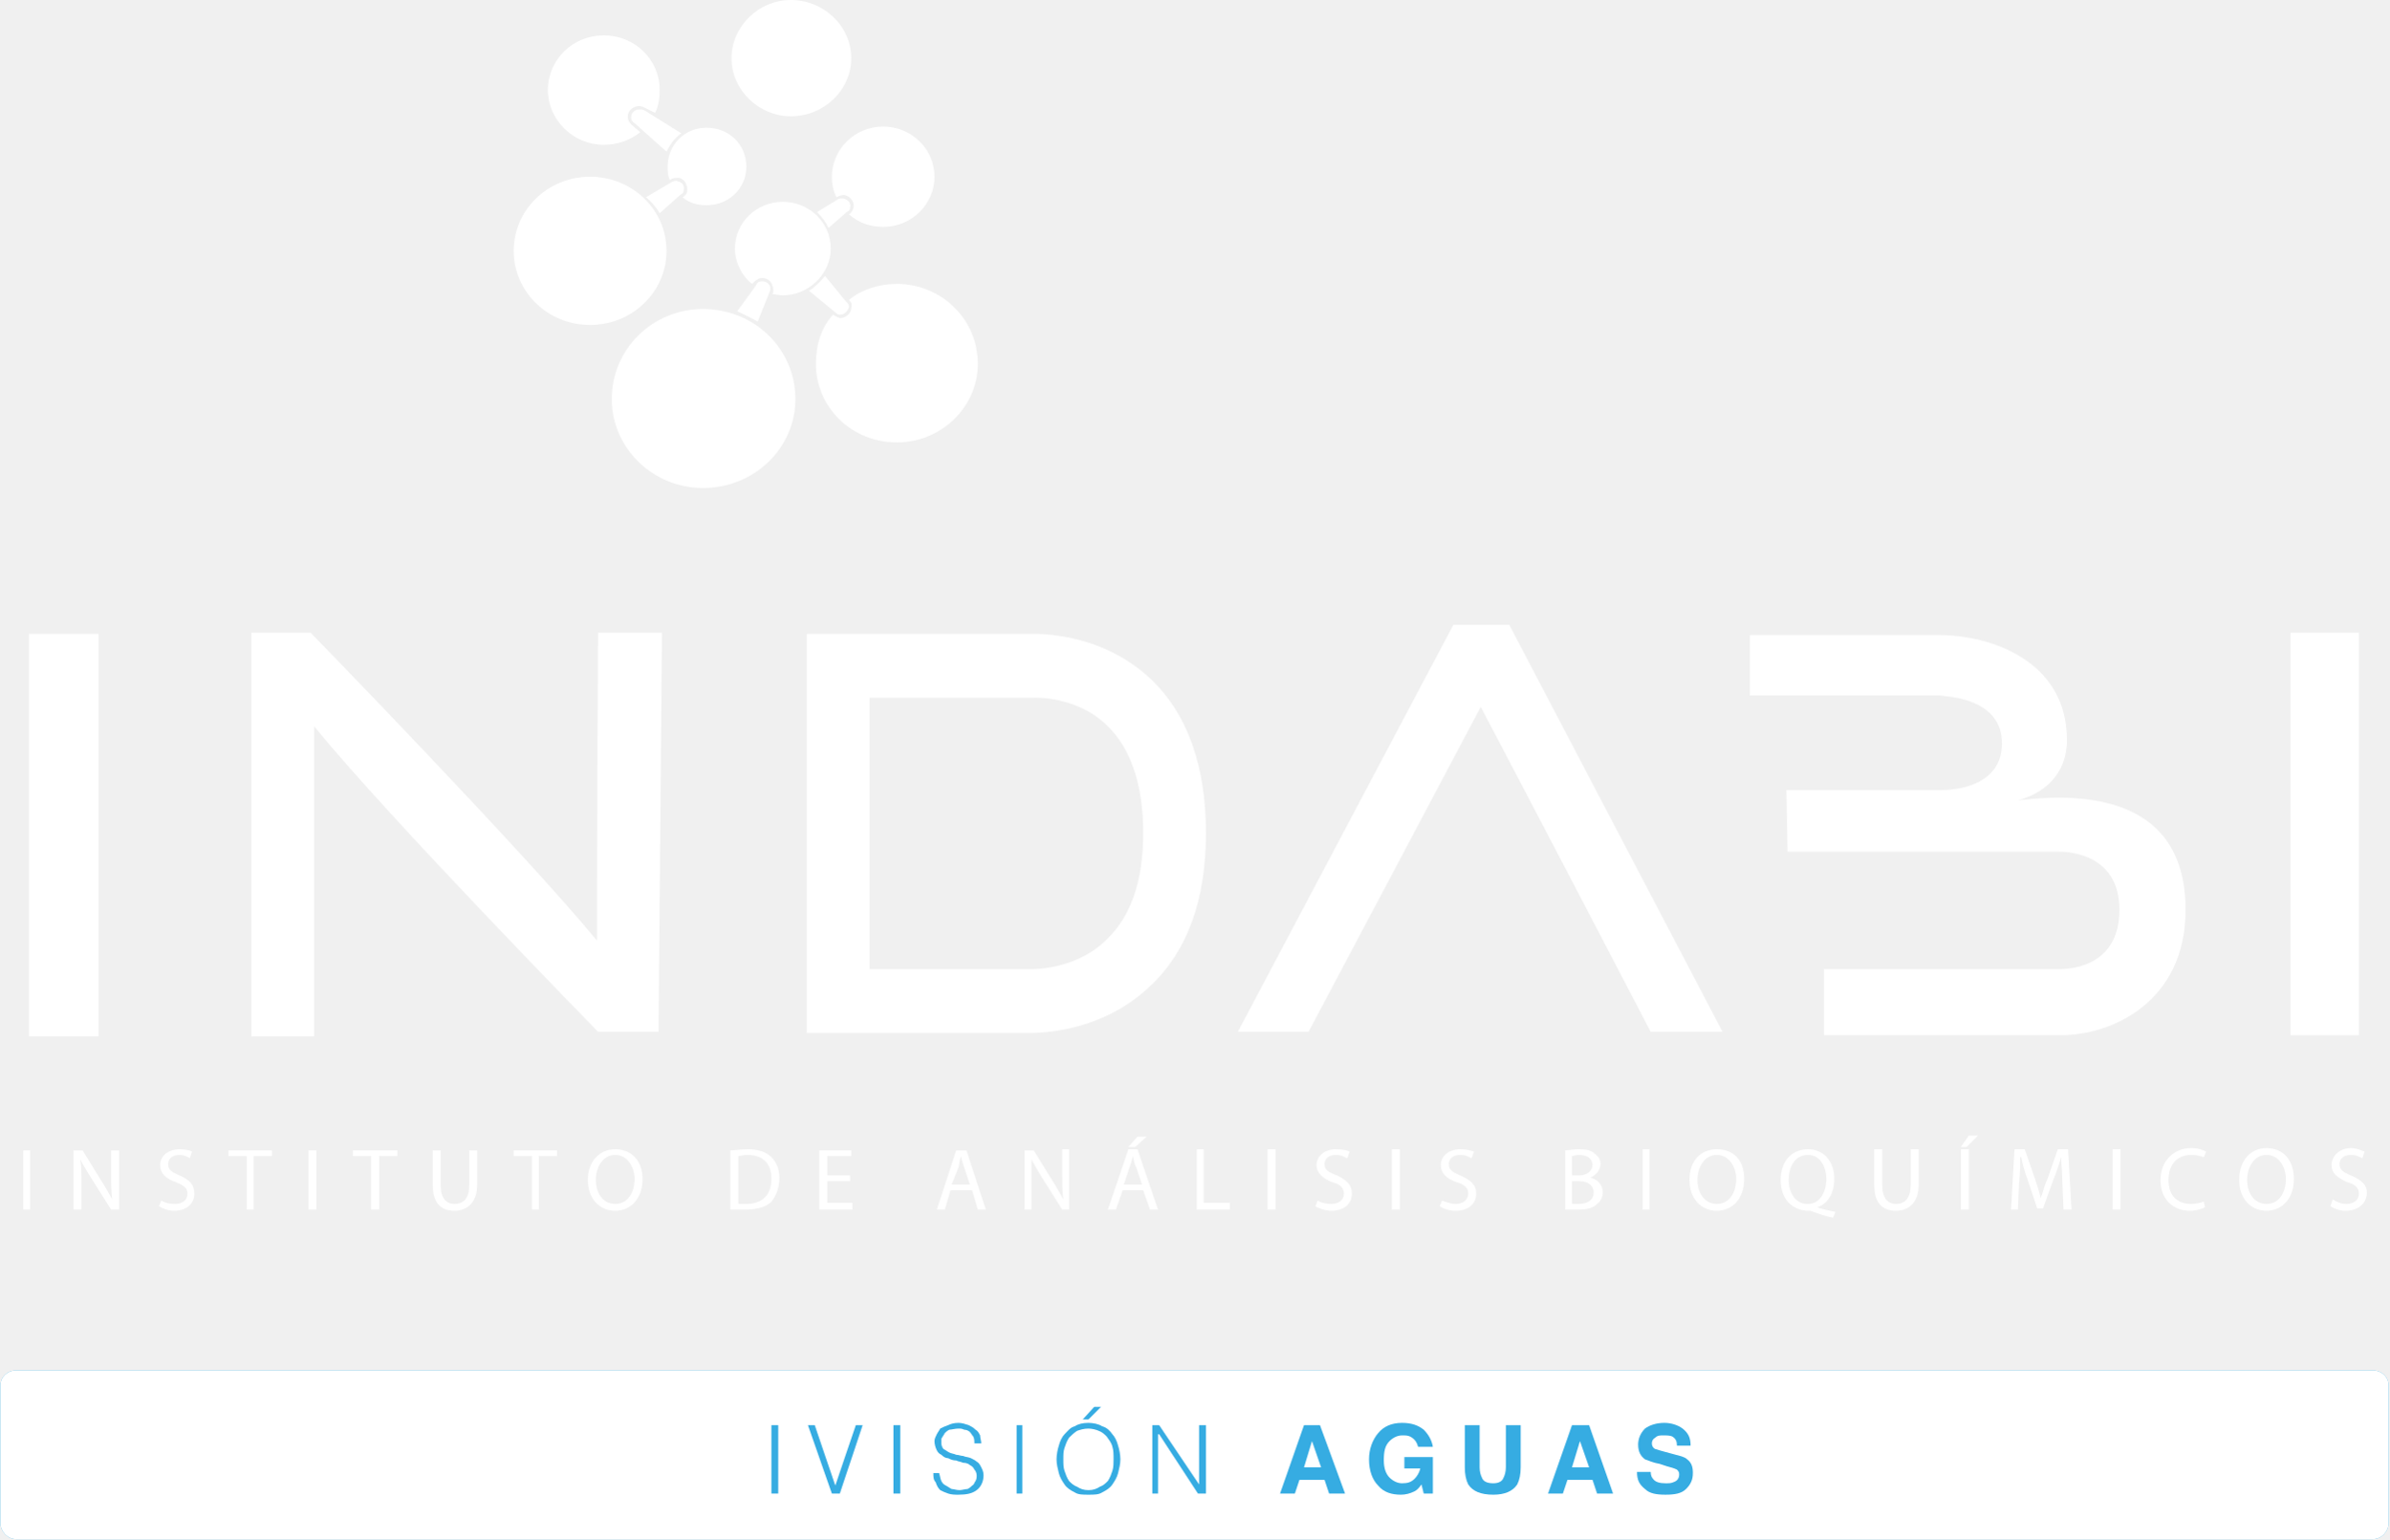
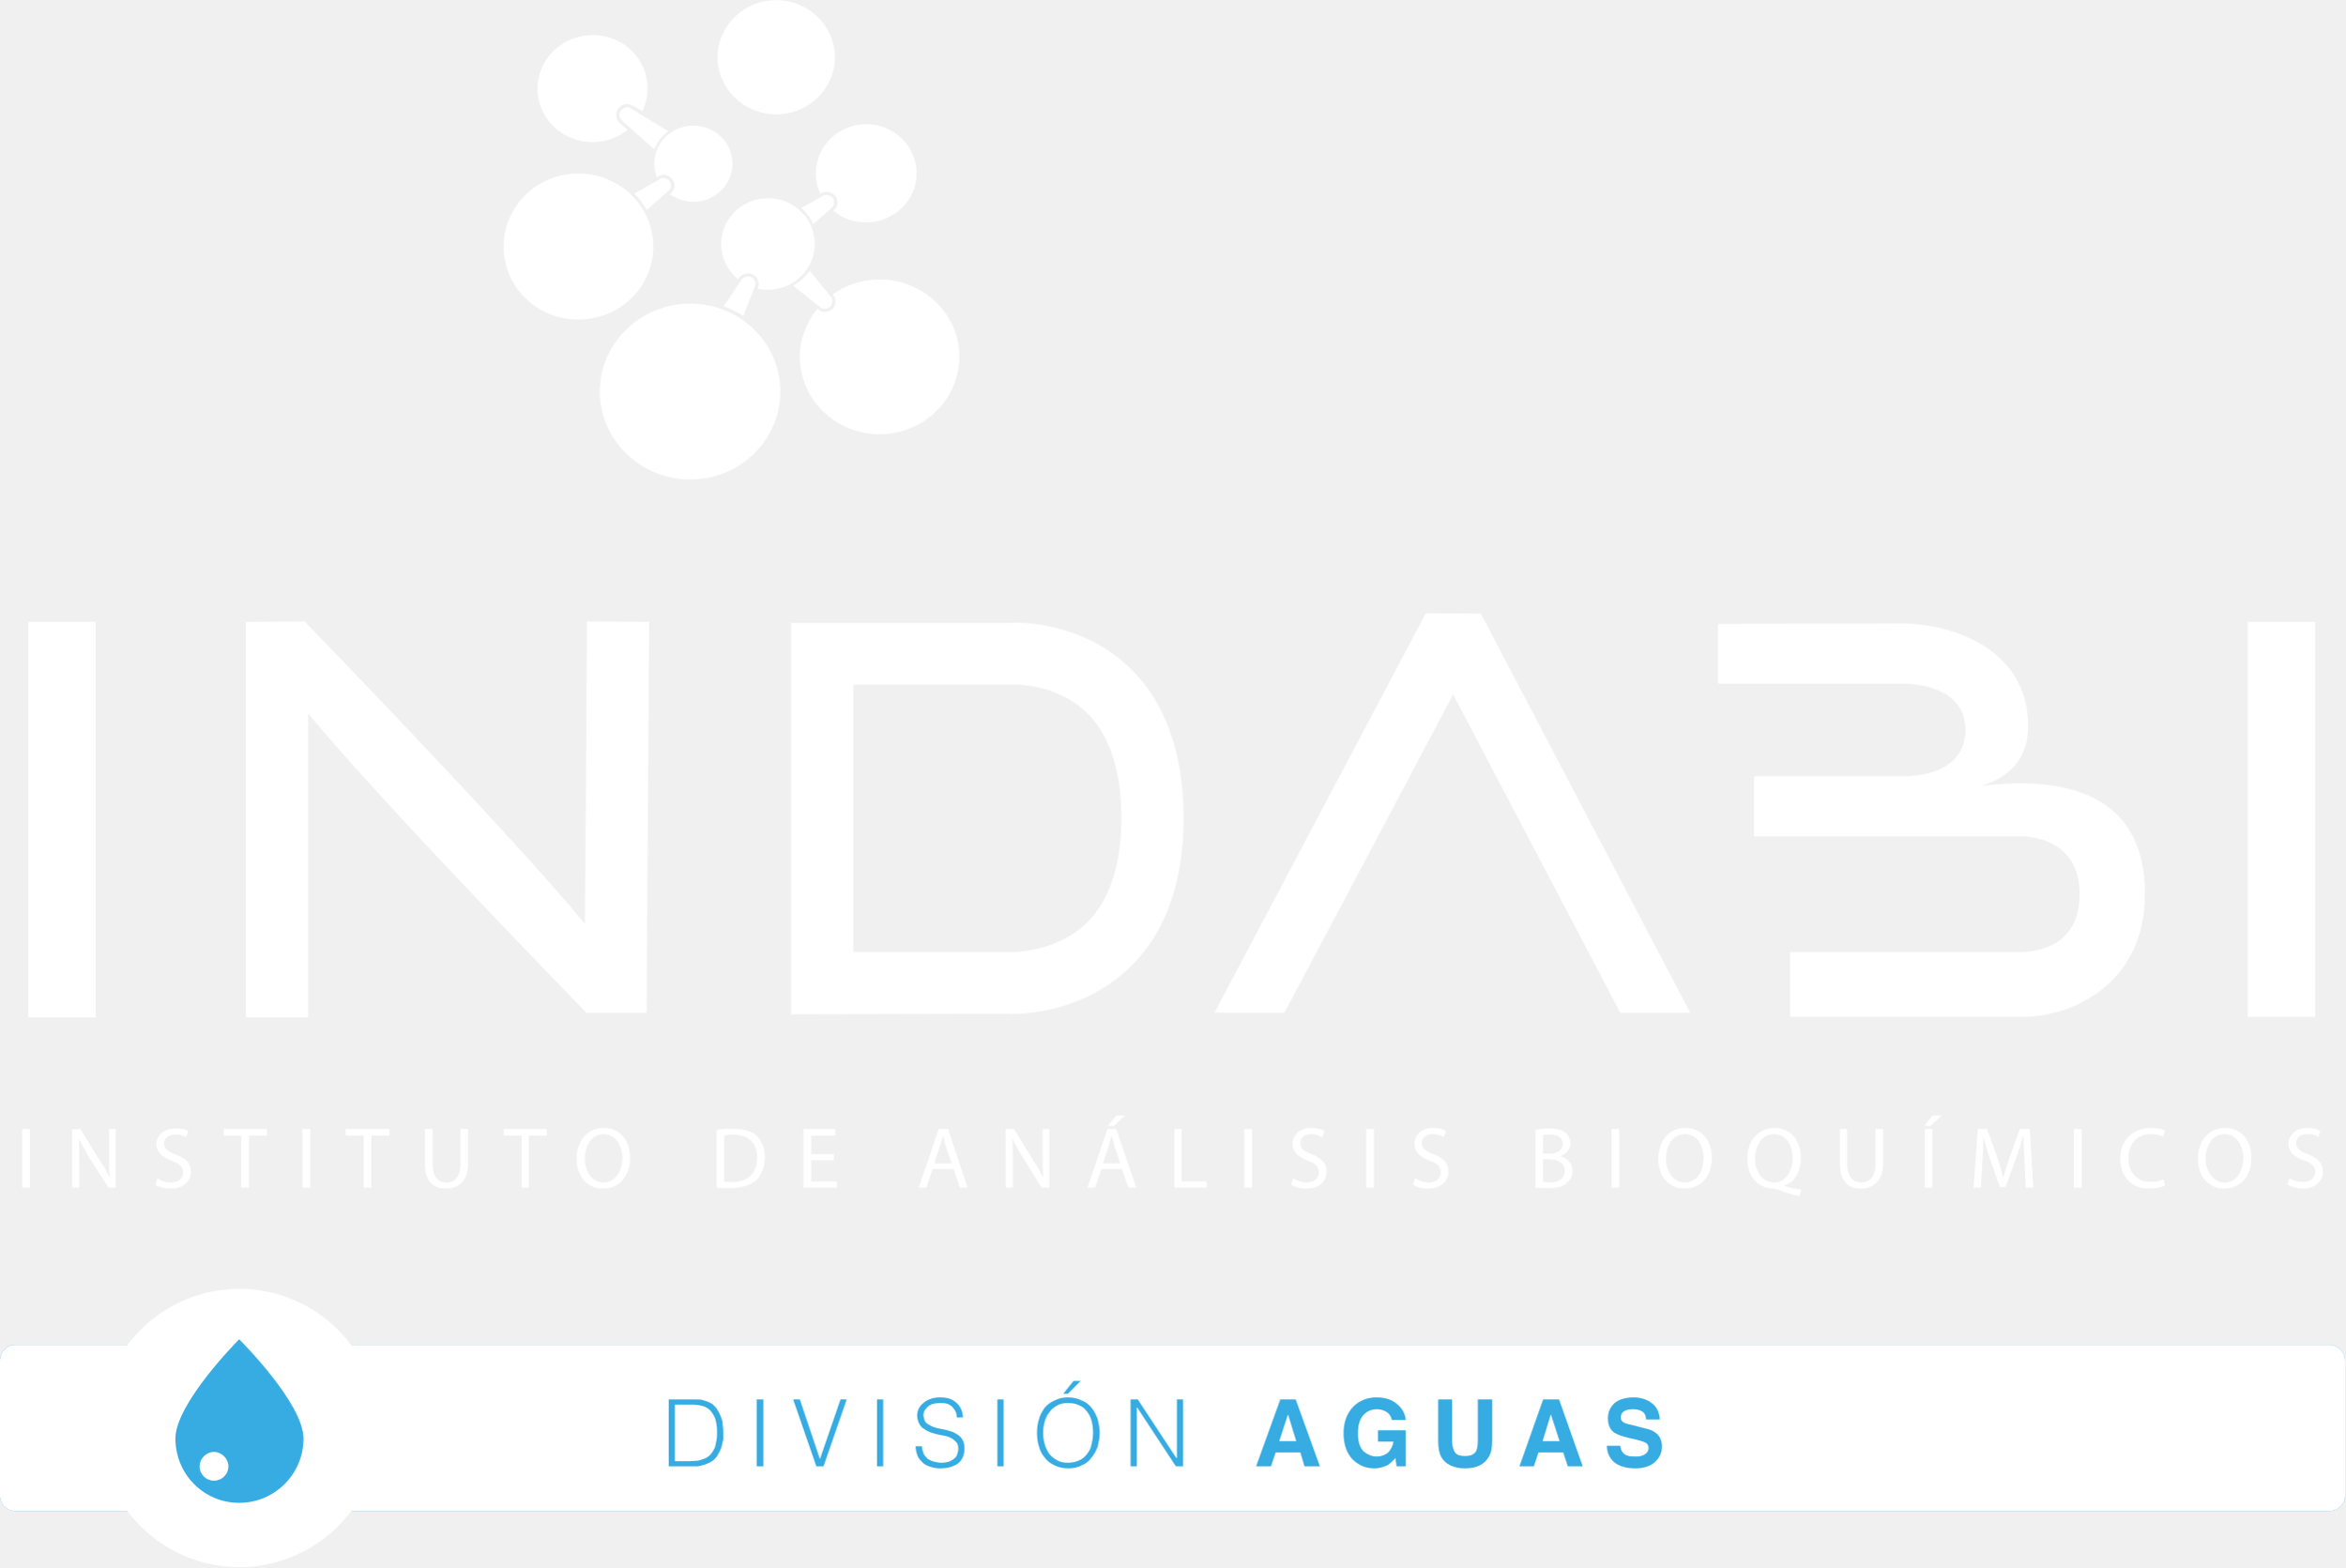
- <svg xmlns="http://www.w3.org/2000/svg" xml:space="preserve" width="73.177mm" height="47.159mm" version="1.1" shape-rendering="geometricPrecision" text-rendering="geometricPrecision" image-rendering="optimizeQuality" fill-rule="evenodd" clip-rule="evenodd" viewBox="0 0 2094 1350">
+ <svg xmlns="http://www.w3.org/2000/svg" xml:space="preserve" width="73.177mm" height="48.919mm" version="1.1" shape-rendering="geometricPrecision" text-rendering="geometricPrecision" image-rendering="optimizeQuality" fill-rule="evenodd" clip-rule="evenodd" viewBox="0 0 4559 3047">
  <g id="Capa_x0020_1">
-     <g id="_2442326635984">
-       <polygon fill="white" fill-rule="nonzero" points="25,556 25,909 86,909 86,556 " />
-       <polygon fill="white" fill-rule="nonzero" points="2008,555 2008,908 2068,908 2068,555 " />
-       <path fill="white" fill-rule="nonzero" d="M220 555l0 354 55 0c0,0 0,-179 0,-272 65,80 249,268 249,268l53 0 3 -350 -56 0c0,0 -1,179 -1,270 -65,-79 -251,-270 -251,-270l-52 0z" />
-       <path fill="white" fill-rule="nonzero" d="M905 612l1 0c0,0 37,-2 64,24 21,20 32,52 32,95 0,42 -11,73 -32,93 -28,28 -68,26 -68,26l-2 0c0,0 -99,0 -138,0 0,-40 0,-198 0,-238 39,0 143,0 143,0zm-2 -56l1 0 -197 0 0 350 194 0 -2 0c3,0 63,3 109,-41 33,-31 49,-76 49,-134 0,-59 -16,-105 -49,-136 -45,-42 -103,-39 -105,-39z" />
-       <path fill="white" fill-rule="nonzero" d="M1085 905l62 0c0,0 114,-215 151,-285 37,70 149,285 149,285l63 0 -187 -357 -49 0 -189 357z" />
-       <path fill="white" fill-rule="nonzero" d="M693 102c29,0 53,-23 53,-51 0,-28 -24,-51 -53,-51 -28,0 -52,23 -52,51 0,28 24,51 52,51z" />
-       <path fill="white" fill-rule="nonzero" d="M517 285c37,0 67,-29 67,-65 0,-36 -30,-65 -67,-65 -37,0 -67,29 -67,65 0,36 30,65 67,65z" />
-       <path fill="white" fill-rule="nonzero" d="M616 428c45,0 81,-35 81,-78 0,-44 -36,-79 -81,-79 -44,0 -80,35 -80,79 0,43 36,78 80,78z" />
-       <path fill="white" fill-rule="nonzero" d="M619 112c-19,0 -34,15 -34,34 0,4 0,8 2,12l0 0 0 0c2,-2 5,-2 8,-2 5,1 8,7 7,12 0,2 -2,4 -4,5 6,5 13,7 21,7 20,0 35,-15 35,-34 0,-19 -15,-34 -35,-34z" />
-       <path fill="white" fill-rule="nonzero" d="M584 133c3,-6 7,-12 13,-16l-32 -20c-2,-1 -3,-1 -5,-1 -4,0 -7,3 -7,7 0,2 1,4 3,5l28 25z" />
-       <path fill="white" fill-rule="nonzero" d="M554 110c-2,-2 -4,-4 -4,-8 0,-5 5,-9 10,-9 2,0 4,1 6,2l0 0 8 4c3,-6 4,-13 4,-20 0,-27 -22,-48 -49,-48 -27,0 -49,21 -49,48 0,26 22,48 49,48 12,0 23,-4 32,-11l-7 -6z" />
-       <path fill="white" fill-rule="nonzero" d="M594 159c-2,-1 -4,0 -6,1l-22 13c5,4 9,9 12,14l18 -16c2,-1 3,-2 3,-4 1,-4 -1,-7 -5,-8z" />
-       <path fill="white" fill-rule="nonzero" d="M664 282l10 -25c1,-2 1,-4 1,-5 -1,-4 -5,-6 -9,-5 -2,0 -3,2 -4,4l-16 22c7,3 12,6 18,9z" />
-       <path fill="white" fill-rule="nonzero" d="M786 249c-16,0 -31,5 -42,14 2,2 3,4 2,7 0,5 -5,9 -10,9 -2,-1 -5,-2 -6,-3 -10,11 -15,26 -15,43 0,38 31,69 71,69 39,0 71,-31 71,-69 0,-39 -32,-70 -71,-70z" />
-       <path fill="white" fill-rule="nonzero" d="M686 177c-23,0 -42,18 -42,41 0,12 6,24 15,31 2,-2 4,-4 7,-5 5,-1 10,2 11,7 1,2 1,5 0,7 3,0 6,1 9,1 23,0 42,-19 42,-41 0,-23 -19,-41 -42,-41z" />
-       <path fill="white" fill-rule="nonzero" d="M741 264l-18 -22c-4,5 -9,10 -14,13l23 19c1,1 2,2 4,2 4,0 7,-3 8,-7 0,-2 -1,-3 -3,-5z" />
-       <path fill="white" fill-rule="nonzero" d="M774 111c-25,0 -45,20 -45,44 0,6 1,12 4,18 2,-1 4,-2 7,-2 5,1 9,6 8,11 -1,3 -2,5 -4,6 8,7 18,11 30,11 25,0 45,-20 45,-44 0,-25 -21,-44 -45,-44z" />
-       <path fill="white" fill-rule="nonzero" d="M739 174c-2,0 -4,0 -5,1l-18 11c4,4 8,9 10,14l16 -14c2,-1 3,-2 3,-4 1,-4 -2,-7 -6,-8z" />
-       <path fill="white" fill-rule="nonzero" d="M1769 702c22,-6 43,-22 43,-53 0,-70 -68,-92 -112,-92l-166 0 0 53 166 0c9,1 55,3 55,42 0,39 -44,41 -53,41l-136 0 1 54 238 0c12,0 53,4 53,51 0,48 -40,52 -52,52l-207 0 0 58 208 0c44,0 109,-29 109,-110 0,-108 -105,-101 -147,-96z" />
-       <polygon fill="white" fill-rule="nonzero" points="26,1061 20,1061 20,1009 26,1009 " />
-       <path fill="white" fill-rule="nonzero" d="M64 1061l0 -52 8 0 16 26c4,6 7,12 10,17l0 0c-1,-7 -1,-13 -1,-21l0 -22 7 0 0 52 -7 0 -17 -27c-3,-5 -7,-11 -10,-17l0 0c1,7 1,13 1,22l0 22 -7 0z" />
-       <path fill="white" fill-rule="nonzero" d="M141 1053c3,2 7,3 12,3 6,0 11,-3 11,-9 0,-5 -3,-7 -10,-10 -9,-3 -14,-8 -14,-15 0,-8 7,-14 17,-14 5,0 9,1 11,2l-2 6c-1,-1 -5,-3 -9,-3 -8,0 -10,5 -10,8 0,5 3,7 10,10 9,4 13,8 13,16 0,8 -6,15 -18,15 -5,0 -10,-2 -13,-4l2 -5z" />
-       <polygon fill="white" fill-rule="nonzero" points="216,1014 200,1014 200,1009 238,1009 238,1014 222,1014 222,1061 216,1061 " />
-       <polygon fill="white" fill-rule="nonzero" points="277,1009 277,1061 270,1061 270,1009 " />
-       <polygon fill="white" fill-rule="nonzero" points="325,1014 309,1014 309,1009 348,1009 348,1014 332,1014 332,1061 325,1061 " />
-       <path fill="white" fill-rule="nonzero" d="M386 1009l0 31c0,11 5,16 12,16 8,0 13,-5 13,-16l0 -31 7 0 0 30c0,16 -9,23 -20,23 -11,0 -19,-6 -19,-23l0 -30 7 0z" />
-       <polygon fill="white" fill-rule="nonzero" points="466,1014 450,1014 450,1009 488,1009 488,1014 472,1014 472,1061 466,1061 " />
-       <path fill="white" fill-rule="nonzero" d="M539 1056c11,0 17,-10 17,-22 0,-10 -6,-21 -17,-21 -11,0 -17,11 -17,22 0,11 6,21 17,21l0 0zm0 6c-14,0 -24,-11 -24,-27 0,-16 10,-27 24,-27 15,0 24,11 24,26 0,18 -11,28 -24,28l0 0z" />
-       <path fill="white" fill-rule="nonzero" d="M647 1056c2,0 4,0 7,0 14,0 22,-8 22,-22 0,-13 -7,-21 -21,-21 -4,0 -6,1 -8,1l0 42zm-7 -47c4,0 9,-1 15,-1 9,0 16,2 21,7 4,4 7,10 7,18 0,9 -3,16 -7,21 -5,5 -13,7 -24,7 -4,0 -8,0 -12,0l0 -52z" />
-       <polygon fill="white" fill-rule="nonzero" points="745,1036 725,1036 725,1055 747,1055 747,1061 718,1061 718,1009 746,1009 746,1014 725,1014 725,1031 745,1031 " />
-       <path fill="white" fill-rule="nonzero" d="M850 1039l-5 -15c-1,-3 -2,-6 -3,-10l0 0c-1,4 -1,7 -2,10l-6 15 16 0zm-17 5l-5 17 -7 0 17 -52 9 0 17 52 -7 0 -5 -17 -19 0z" />
-       <path fill="white" fill-rule="nonzero" d="M898 1061l0 -52 8 0 16 26c4,6 7,12 10,17l0 0c-1,-7 -1,-13 -1,-22l0 -22 6 0 0 53 -6 0 -17 -27c-4,-6 -7,-12 -10,-17l0 0c0,7 0,13 0,21l0 23 -6 0z" />
-       <path fill="white" fill-rule="nonzero" d="M1005 997l-10 9 -6 0 8 -9 8 0zm-4 42l-5 -15c-2,-3 -2,-6 -3,-10l0 0c-1,4 -2,7 -3,10l-5 15 16 0zm-17 5l-6 17 -7 0 18 -53 8 0 18 53 -7 0 -6 -17 -18 0z" />
-       <polygon fill="white" fill-rule="nonzero" points="1049,1008 1055,1008 1055,1055 1078,1055 1078,1061 1049,1061 " />
-       <polygon fill="white" fill-rule="nonzero" points="1118,1008 1118,1061 1111,1061 1111,1008 " />
-       <path fill="white" fill-rule="nonzero" d="M1155 1053c3,2 7,3 12,3 7,0 11,-4 11,-9 0,-5 -3,-8 -10,-10 -8,-3 -14,-8 -14,-15 0,-8 7,-14 17,-14 6,0 10,1 12,2l-2 6c-2,-1 -5,-3 -10,-3 -7,0 -10,4 -10,8 0,5 3,7 11,10 8,4 13,8 13,16 0,8 -6,15 -18,15 -5,0 -11,-2 -14,-4l2 -5z" />
-       <polygon fill="white" fill-rule="nonzero" points="1227,1008 1227,1061 1220,1061 1220,1008 " />
-       <path fill="white" fill-rule="nonzero" d="M1264 1053c3,1 7,3 12,3 7,0 11,-4 11,-9 0,-5 -3,-8 -10,-10 -9,-3 -14,-8 -14,-15 0,-8 7,-14 17,-14 5,0 9,1 12,2l-2 6c-2,-1 -5,-3 -10,-3 -7,0 -10,4 -10,8 0,5 3,7 10,10 9,4 14,8 14,16 0,8 -6,15 -18,15 -6,0 -11,-2 -14,-4l2 -5z" />
-       <path fill="white" fill-rule="nonzero" d="M1378 1056c2,0 4,0 6,0 7,0 13,-3 13,-10 0,-7 -6,-10 -13,-10l-6 0 0 20zm0 -25l6 0c7,0 12,-4 12,-9 0,-6 -5,-9 -12,-9 -3,0 -5,1 -6,1l0 17zm-6 -22c2,0 7,-1 12,-1 7,0 11,1 14,4 3,2 5,5 5,9 0,5 -4,10 -9,12l0 0c5,1 11,5 11,13 0,4 -2,8 -5,10 -4,4 -9,5 -18,5 -5,0 -8,0 -10,0l0 -52z" />
-       <polygon fill="white" fill-rule="nonzero" points="1446,1008 1446,1061 1440,1061 1440,1008 " />
-       <path fill="white" fill-rule="nonzero" d="M1505 1056c11,0 17,-10 17,-22 0,-10 -6,-21 -17,-21 -11,0 -17,11 -17,22 0,11 6,21 17,21l0 0zm0 6c-14,0 -24,-11 -24,-27 0,-17 10,-27 24,-27 15,0 24,10 24,26 0,18 -11,28 -24,28l0 0z" />
-       <path fill="white" fill-rule="nonzero" d="M1585 1056c10,0 16,-10 16,-22 0,-10 -5,-21 -16,-21 -12,0 -17,11 -17,22 0,11 6,21 16,21l1 0zm22 12c-7,-1 -14,-4 -20,-6 -1,0 -2,0 -3,0 -13,-1 -23,-10 -23,-27 0,-17 10,-27 24,-27 14,0 23,11 23,26 0,13 -6,22 -15,25l0 0c6,2 11,3 16,4l-2 5z" />
-       <path fill="white" fill-rule="nonzero" d="M1650 1008l0 31c0,12 5,17 12,17 8,0 13,-5 13,-17l0 -31 7 0 0 31c0,16 -9,23 -20,23 -11,0 -19,-6 -19,-23l0 -31 7 0z" />
-       <path fill="white" fill-rule="nonzero" d="M1726 1008l0 53 -7 0 0 -53 7 0zm8 -12l-10 10 -5 0 7 -10 8 0z" />
-       <path fill="white" fill-rule="nonzero" d="M1808 1038c0,-8 -1,-16 -1,-23l0 0c-2,6 -4,13 -7,20l-9 25 -5 0 -8 -24c-3,-8 -5,-15 -6,-21l-1 0c0,7 0,15 -1,23l-1 23 -6 0 3 -53 9 0 9 26c2,6 4,12 5,17l0 0c2,-5 3,-11 6,-17l9 -26 9 0 3 53 -7 0 -1 -23z" />
-       <polygon fill="white" fill-rule="nonzero" points="1859,1008 1859,1061 1852,1061 1852,1008 " />
-       <path fill="white" fill-rule="nonzero" d="M1933 1059c-2,1 -7,3 -13,3 -15,0 -26,-10 -26,-27 0,-16 11,-28 27,-28 7,0 11,2 13,3l-2 5c-3,-1 -6,-2 -11,-2 -12,0 -20,8 -20,22 0,13 7,21 20,21 4,0 8,-1 11,-2l1 5z" />
-       <path fill="white" fill-rule="nonzero" d="M1987 1056c11,0 17,-10 17,-22 0,-10 -6,-21 -17,-21 -11,0 -17,11 -17,22 0,11 6,21 17,21l0 0zm0 6c-14,0 -24,-11 -24,-27 0,-17 10,-28 24,-28 15,0 24,11 24,27 0,18 -11,28 -24,28l0 0z" />
-       <path fill="white" fill-rule="nonzero" d="M2045 1052c3,2 7,4 12,4 7,0 11,-4 11,-9 0,-5 -3,-8 -10,-10 -9,-4 -14,-8 -14,-15 0,-8 7,-15 17,-15 5,0 9,2 12,3l-2 6c-2,-1 -5,-3 -10,-3 -7,0 -10,4 -10,8 0,5 3,7 10,10 9,4 14,8 14,15 0,8 -6,16 -19,16 -5,0 -10,-2 -13,-4l2 -6z" />
+     <g id="_2442344390000">
+       <g>
+         <polygon fill="white" fill-rule="nonzero" points="55,1209 55,1978 186,1978 186,1209 " />
+         <polygon fill="white" fill-rule="nonzero" points="4370,1209 4370,1977 4501,1977 4501,1209 " />
+         <path fill="white" fill-rule="nonzero" d="M478 1209l0 769 121 0c0,0 0,-390 0,-591 142,173 541,582 541,582l117 0 5 -760 -121 -1c0,0 -2,389 -4,588 -141,-172 -545,-588 -545,-588l-114 1z" />
+         <path fill="white" fill-rule="nonzero" d="M1970 1331l1 0c1,0 82,-3 141,54 45,43 68,113 68,206 0,91 -23,160 -68,204 -62,59 -148,56 -149,56l-3 0c0,0 -217,0 -301,0 0,-89 0,-431 0,-520 85,0 311,0 311,0zm-5 -120l3 0 -430 0 0 761 422 -1 -3 0c5,1 137,7 237,-88 71,-67 107,-166 107,-292 0,-128 -36,-228 -107,-295 -98,-92 -224,-86 -229,-85z" />
+         <path fill="white" fill-rule="nonzero" d="M2361 1969l136 0c0,0 248,-467 328,-619 80,152 325,619 325,619l136 0 -407 -776 -107 -1 -411 777z" />
+         <path fill="white" fill-rule="nonzero" d="M1509 222c63,0 114,-50 114,-111 0,-61 -51,-111 -114,-111 -63,0 -114,50 -114,111 0,61 51,111 114,111z" />
+         <path fill="white" fill-rule="nonzero" d="M1124 621c81,0 146,-63 146,-142 0,-78 -65,-142 -146,-142 -80,0 -145,64 -145,142 0,79 65,142 145,142z" />
+         <path fill="white" fill-rule="nonzero" d="M1342 932c97,0 175,-77 175,-171 0,-95 -79,-171 -175,-171 -97,0 -176,77 -176,171 0,94 79,171 176,171z" />
+         <path fill="white" fill-rule="nonzero" d="M1348 244c-42,0 -76,33 -76,74 0,9 2,18 5,26l0 0 1 0c4,-4 11,-5 17,-4 11,3 18,14 16,25 -2,5 -5,9 -9,12 13,9 29,15 46,15 42,0 76,-33 76,-74 0,-41 -34,-74 -76,-74z" />
+         <path fill="white" fill-rule="nonzero" d="M1272 290c5,-14 15,-26 27,-35l-70 -43c-3,-3 -7,-4 -10,-4 -9,1 -15,8 -15,16 1,5 3,8 6,11l62 55z" />
+         <path fill="white" fill-rule="nonzero" d="M1206 240c-5,-4 -8,-10 -8,-17 0,-12 9,-21 21,-21 5,0 9,2 13,4l0 0 17 10c6,-14 10,-28 10,-44 0,-58 -48,-105 -107,-104 -59,0 -107,46 -107,104 0,58 48,104 107,104 26,0 50,-9 68,-24l-14 -12z" />
+         <path fill="white" fill-rule="nonzero" d="M1293 346c-4,-1 -9,0 -12,3l-48 27c9,9 18,20 24,32l41 -36c3,-2 6,-5 6,-8 2,-8 -3,-16 -11,-18z" />
+         <path fill="white" fill-rule="nonzero" d="M1445 614l22 -56c2,-3 2,-6 1,-10 -2,-8 -10,-13 -18,-10 -5,1 -8,4 -10,8l-33 49c13,5 26,11 38,19z" />
+         <path fill="white" fill-rule="nonzero" d="M1710 543c-34,0 -66,11 -91,29 4,4 6,10 5,16 0,11 -11,19 -22,18 -5,0 -10,-3 -13,-6 -21,26 -34,58 -34,93 0,84 70,151 155,151 85,0 155,-67 155,-151 0,-83 -70,-150 -155,-150z" />
+         <path fill="white" fill-rule="nonzero" d="M1493 385c-50,0 -91,40 -91,89 0,28 13,52 33,69 3,-6 8,-10 14,-11 11,-3 23,3 25,14 2,5 1,10 -1,15 6,1 13,2 20,2 50,0 91,-40 91,-89 0,-49 -41,-89 -91,-89z" />
+         <path fill="white" fill-rule="nonzero" d="M1614 575l-40 -49c-8,12 -19,22 -32,29l51 41c2,2 6,4 9,4 9,1 16,-6 16,-14 1,-4 -1,-8 -4,-11z" />
+         <path fill="white" fill-rule="nonzero" d="M1684 241c-54,0 -98,43 -98,96 0,14 3,28 9,40 4,-4 10,-5 16,-4 11,2 19,13 17,24 -1,5 -4,9 -8,12 17,15 39,23 64,23 54,0 98,-43 98,-95 0,-53 -44,-96 -98,-96z" />
+         <path fill="white" fill-rule="nonzero" d="M1609 379c-4,-1 -8,0 -12,3l-39 22c10,9 18,20 23,31l35 -30c2,-2 5,-5 5,-9 2,-8 -3,-16 -12,-17z" />
+         <path fill="white" fill-rule="nonzero" d="M3850 1528c49,-13 93,-48 93,-116 0,-151 -148,-199 -243,-200l-360 1 0 116 360 0c20,0 121,5 121,90 0,85 -97,90 -117,90l-294 0 0 117 518 0c27,0 115,10 115,112 0,103 -85,112 -111,113l-452 0 0 126 453 0c95,0 237,-64 237,-239 0,-236 -228,-221 -320,-210z" />
+         <polygon fill="white" fill-rule="nonzero" points="58,2309 43,2309 43,2195 58,2195 " />
+         <path fill="white" fill-rule="nonzero" d="M140 2309l0 -113 16 -1 36 58c9,13 16,25 21,37l0 0c-1,-15 -1,-29 -1,-47l0 -48 13 0 0 114 -14 0 -37 -57c-7,-13 -15,-26 -21,-38l0 0c1,14 1,28 1,47l0 48 -14 0z" />
+         <path fill="white" fill-rule="nonzero" d="M306 2291c7,5 16,8 26,8 15,0 24,-8 24,-20 0,-10 -6,-16 -22,-22 -18,-7 -30,-17 -30,-32 0,-18 15,-31 37,-31 12,0 20,2 25,5l-4 12c-3,-2 -11,-5 -21,-5 -16,0 -22,9 -22,17 0,10 7,16 23,22 19,7 29,16 29,33 0,18 -13,33 -40,33 -11,0 -23,-3 -29,-7l4 -13z" />
+         <polygon fill="white" fill-rule="nonzero" points="469,2208 435,2208 435,2195 519,2195 519,2208 484,2208 484,2309 469,2309 " />
+         <polygon fill="white" fill-rule="nonzero" points="603,2195 603,2309 588,2309 588,2195 " />
+         <polygon fill="white" fill-rule="nonzero" points="707,2208 672,2208 672,2195 757,2195 757,2208 722,2208 722,2309 707,2309 " />
+         <path fill="white" fill-rule="nonzero" d="M841 2195l0 68c0,25 11,36 26,36 17,0 28,-11 28,-36l0 -68 15 0 0 67c0,35 -19,49 -43,49 -24,0 -41,-13 -41,-49l0 -67 15 0z" />
+         <polygon fill="white" fill-rule="nonzero" points="1014,2208 979,2208 979,2195 1063,2195 1063,2208 1028,2208 1028,2309 1014,2309 " />
+         <path fill="white" fill-rule="nonzero" d="M1173 2299c23,0 37,-21 37,-47 0,-23 -12,-47 -37,-47 -24,1 -36,23 -36,48 0,24 13,46 36,46l0 0zm-1 12c-30,0 -51,-23 -51,-58 0,-36 22,-60 53,-60 31,0 51,24 51,58 0,39 -24,60 -52,60l-1 0z" />
+         <path fill="white" fill-rule="nonzero" d="M1408 2298c4,0 9,0 15,0 31,1 49,-17 49,-48 0,-27 -16,-44 -47,-44 -7,0 -13,1 -17,2l0 90zm-15 -101c9,-2 20,-3 32,-2 21,0 36,4 46,13 10,10 16,23 16,42 0,18 -6,33 -16,44 -11,10 -29,16 -51,16 -10,0 -19,0 -27,-1l0 -112z" />
+         <polygon fill="white" fill-rule="nonzero" points="1621,2256 1577,2256 1577,2297 1627,2297 1627,2309 1562,2309 1562,2195 1624,2195 1624,2208 1577,2208 1577,2244 1621,2244 " />
+         <path fill="white" fill-rule="nonzero" d="M1850 2262l-11 -33c-2,-7 -4,-14 -6,-21l0 0c-2,7 -3,14 -6,21l-11 33 34 0zm-37 11l-12 36 -15 0 39 -114 18 0 38 114 -15 0 -12 -36 -41 0z" />
+         <path fill="white" fill-rule="nonzero" d="M1955 2309l0 -114 16 0 36 58c9,13 15,25 21,37l0 0c-1,-16 -1,-29 -1,-47l0 -48 13 0 0 114 -15 0 -36 -58c-8,-12 -15,-25 -21,-38l0 0c1,15 1,28 1,47l0 49 -14 0z" />
+         <path fill="white" fill-rule="nonzero" d="M2187 2169l-21 20 -12 0 16 -20 17 0zm-9 93l-11 -33c-2,-8 -4,-14 -6,-21l0 0c-2,7 -4,14 -6,21l-11 33 34 0zm-37 11l-12 36 -15 0 39 -114 17 0 39 114 -15 0 -13 -36 -40 0z" />
+         <polygon fill="white" fill-rule="nonzero" points="2283,2195 2297,2195 2297,2297 2346,2297 2346,2309 2283,2309 " />
+         <polygon fill="white" fill-rule="nonzero" points="2434,2195 2434,2309 2419,2309 2419,2195 " />
+         <path fill="white" fill-rule="nonzero" d="M2514 2291c7,4 16,8 26,8 15,0 24,-8 24,-20 0,-10 -6,-17 -21,-22 -19,-7 -30,-17 -30,-33 0,-18 14,-31 37,-31 11,0 20,3 25,6l-4 12c-4,-2 -12,-6 -22,-6 -16,0 -21,10 -21,18 0,10 6,15 22,21 19,8 29,17 29,34 0,18 -13,33 -40,33 -11,0 -23,-3 -29,-8l4 -12z" />
+         <polygon fill="white" fill-rule="nonzero" points="2671,2195 2671,2309 2656,2309 2656,2195 " />
+         <path fill="white" fill-rule="nonzero" d="M2751 2291c7,4 16,8 26,8 15,0 24,-8 24,-20 0,-10 -6,-17 -21,-22 -19,-7 -30,-17 -30,-33 0,-18 14,-31 36,-31 12,0 21,3 25,6l-4 12c-3,-2 -11,-6 -21,-6 -16,0 -22,10 -22,17 0,11 7,16 23,22 19,8 29,17 29,34 0,17 -13,33 -40,33 -11,0 -23,-3 -29,-8l4 -12z" />
+         <path fill="white" fill-rule="nonzero" d="M3000 2298c3,0 7,1 12,1 16,0 30,-6 30,-23 0,-15 -14,-22 -30,-22l-12 0 0 44zm0 -55l13 0c16,0 25,-8 25,-19 0,-13 -10,-18 -25,-18 -7,0 -10,0 -13,1l0 36zm-15 -46c7,-2 17,-3 27,-3 15,0 24,3 31,8 6,5 10,12 10,21 0,11 -7,20 -19,25l0 0c11,3 23,12 23,29 0,9 -4,17 -10,22 -7,8 -20,11 -39,11 -10,0 -18,-1 -23,-1l0 -112z" />
+         <polygon fill="white" fill-rule="nonzero" points="3148,2195 3148,2309 3133,2309 3133,2195 " />
+         <path fill="white" fill-rule="nonzero" d="M3276 2299c23,0 36,-22 36,-48 0,-22 -12,-46 -36,-46 -25,0 -37,23 -37,48 0,24 13,46 37,46l0 0zm-1 12c-30,0 -51,-23 -51,-58 0,-36 22,-60 52,-60 32,0 52,24 52,58 0,39 -24,60 -53,60l0 0z" />
+         <path fill="white" fill-rule="nonzero" d="M3449 2299c23,0 36,-22 36,-48 0,-22 -11,-46 -36,-46 -24,0 -37,23 -37,48 0,24 14,46 37,46l0 0zm49 27c-16,-4 -31,-9 -44,-14 -3,0 -5,-1 -7,-1 -27,-1 -50,-21 -50,-58 0,-36 22,-60 53,-60 31,0 51,24 51,58 0,29 -13,48 -32,54l0 1c11,3 23,6 33,7l-4 13z" />
+         <path fill="white" fill-rule="nonzero" d="M3591 2195l0 68c0,25 12,36 27,36 17,0 28,-11 28,-36l0 -68 15 0 0 67c0,34 -19,49 -44,49 -23,0 -40,-14 -40,-49l0 -67 14 0z" />
+         <path fill="white" fill-rule="nonzero" d="M3757 2195l0 114 -15 0 0 -114 15 0zm18 -26l-22 20 -12 0 16 -20 18 0z" />
+         <path fill="white" fill-rule="nonzero" d="M3936 2259c-1,-16 -2,-35 -2,-49l-1 0c-4,13 -8,27 -14,43l-20 55 -11 0 -19 -54c-5,-16 -10,-31 -13,-44l0 0c0,14 -1,33 -2,50l-3 49 -14 0 8 -114 18 0 20 55c5,14 8,27 11,38l1 0c3,-11 7,-24 12,-38l20 -55 19 0 7 114 -15 0 -2 -50z" />
+         <polygon fill="white" fill-rule="nonzero" points="4047,2195 4047,2309 4032,2309 4032,2195 " />
+         <path fill="white" fill-rule="nonzero" d="M4209 2305c-6,3 -17,6 -31,6 -32,0 -56,-21 -56,-58 0,-36 24,-60 60,-60 14,0 23,3 27,5l-4 12c-5,-3 -13,-5 -23,-5 -26,0 -44,17 -44,47 0,28 16,46 44,46 9,0 18,-2 24,-5l3 12z" />
+         <path fill="white" fill-rule="nonzero" d="M4325 2299c23,0 36,-22 36,-48 0,-22 -12,-46 -36,-46 -24,0 -37,23 -37,48 0,23 14,46 37,46l0 0zm-1 12c-30,0 -51,-24 -51,-58 0,-36 22,-60 53,-60 31,0 51,24 51,58 0,39 -24,60 -53,60l0 0z" />
+         <path fill="white" fill-rule="nonzero" d="M4451 2291c7,4 16,7 26,7 15,0 24,-8 24,-19 0,-11 -6,-17 -22,-23 -18,-6 -30,-16 -30,-32 0,-18 15,-31 37,-31 12,0 20,3 25,6l-4 12c-3,-3 -11,-6 -21,-6 -16,0 -22,9 -22,17 0,11 7,16 23,22 19,8 29,17 29,34 0,17 -13,33 -40,33 -11,0 -23,-4 -29,-8l4 -12z" />
+       </g>
+       <path fill="#36ACE2" fill-rule="nonzero" d="M4528 2938l-4498 0c-17,0 -30,-14 -30,-30l0 -262c0,-17 13,-31 30,-31l4498 0c17,0 31,14 31,31l0 262c0,16 -14,30 -31,30z" />
+       <path fill="white" fill-rule="nonzero" d="M4528 2938l-4498 0c-17,0 -30,-14 -30,-30l0 -262c0,-17 13,-31 30,-31l4498 0c17,0 31,14 31,31l0 262c0,16 -14,30 -31,30z" />
+       <polygon fill="#36ACE2" fill-rule="nonzero" points="1471,2721 1484,2721 1484,2851 1471,2851 " />
+       <polygon fill="#36ACE2" fill-rule="nonzero" points="1542,2721 1555,2721 1594,2837 1634,2721 1646,2721 1601,2851 1587,2851 " />
+       <polygon fill="#36ACE2" fill-rule="nonzero" points="1705,2721 1717,2721 1717,2851 1705,2851 " />
+       <path fill="#36ACE2" fill-rule="nonzero" d="M1792 2812c1,6 2,11 4,15 2,4 5,7 8,10 4,2 8,4 12,5 4,1 9,2 14,2 6,0 11,-1 15,-2 4,-2 8,-4 10,-6 3,-2 5,-5 6,-9 1,-3 2,-6 2,-10 0,-5 -1,-9 -3,-12 -3,-3 -6,-6 -9,-8 -4,-2 -8,-4 -13,-5 -5,-1 -10,-2 -15,-3 -5,-1 -10,-3 -14,-4 -5,-2 -9,-4 -13,-7 -4,-2 -7,-6 -9,-10 -2,-4 -4,-9 -4,-16 0,-4 1,-9 3,-13 2,-4 5,-8 9,-11 3,-3 8,-6 14,-8 5,-2 11,-3 19,-3 7,0 14,1 19,3 6,2 10,5 14,9 3,3 6,7 8,12 2,5 3,10 3,15l-12 0c0,-5 -1,-9 -3,-13 -2,-3 -4,-6 -7,-9 -3,-2 -6,-4 -10,-5 -4,-1 -8,-1 -12,-1 -7,0 -12,1 -16,2 -4,2 -8,4 -10,7 -3,3 -5,6 -6,9 -1,4 -1,7 0,10 1,5 2,8 5,11 3,2 6,4 10,6 4,2 8,3 12,4 5,1 10,2 15,3 5,1 9,3 14,4 4,2 8,4 12,7 3,2 6,6 8,10 2,4 3,9 3,15 0,13 -4,22 -12,29 -8,6 -20,10 -35,10 -7,0 -13,-1 -19,-3 -6,-2 -11,-4 -15,-8 -4,-4 -8,-8 -10,-13 -2,-5 -4,-12 -4,-19l12 0z" />
+       <polygon fill="#36ACE2" fill-rule="nonzero" points="1939,2721 1951,2721 1951,2851 1939,2851 " />
+       <path fill="#36ACE2" fill-rule="nonzero" d="M2067 2710l20 -25 14 0 -25 25 -9 0zm10 134c8,0 16,-2 22,-5 6,-3 11,-7 15,-13 4,-5 7,-11 8,-18 2,-7 3,-14 3,-22 0,-9 -1,-17 -3,-24 -2,-8 -6,-14 -10,-19 -4,-5 -9,-9 -15,-11 -6,-3 -13,-4 -21,-4 -8,0 -15,1 -21,5 -6,3 -11,7 -15,13 -4,5 -7,11 -9,18 -2,7 -3,14 -3,22 0,8 1,15 3,22 2,7 5,13 9,19 4,5 9,9 15,12 6,4 13,5 22,5zm-61 -58c0,-9 1,-18 4,-27 2,-8 6,-15 11,-22 5,-6 12,-11 19,-14 8,-4 16,-6 26,-6 10,0 19,2 27,6 8,3 14,8 19,14 5,6 9,14 12,22 2,9 4,18 4,27 0,9 -2,18 -4,27 -3,8 -7,15 -12,21 -5,7 -11,12 -19,15 -7,4 -16,6 -26,6 -10,0 -19,-2 -27,-6 -7,-3 -14,-8 -19,-15 -5,-6 -9,-13 -11,-21 -3,-9 -4,-18 -4,-27z" />
+       <polygon fill="#36ACE2" fill-rule="nonzero" points="2211,2737 2210,2737 2210,2851 2198,2851 2198,2721 2212,2721 2287,2835 2288,2835 2288,2721 2300,2721 2300,2851 2286,2851 " />
+       <path fill="#36ACE2" fill-rule="nonzero" d="M2520 2802l-16 -52 -17 52 33 0zm8 22l-48 0 -9 27 -29 0 47 -130 30 0 47 130 -30 0 -8 -27z" />
+       <path fill="#36ACE2" fill-rule="nonzero" d="M2699 2848c-8,4 -17,7 -27,7 -17,0 -31,-6 -43,-18 -11,-12 -17,-29 -17,-50 0,-21 6,-38 18,-51 11,-12 27,-19 46,-19 16,0 30,4 40,13 10,8 16,19 17,31l-27 0c-2,-9 -7,-15 -15,-18 -4,-2 -9,-3 -15,-3 -10,0 -19,4 -26,12 -7,8 -10,20 -10,35 0,17 4,28 11,35 7,6 16,10 25,10 9,0 17,-3 23,-8 5,-6 9,-13 10,-21l-30 0 0 -22 54 0 0 70 -18 0 -2 -16c-6,6 -10,10 -14,13z" />
+       <path fill="#36ACE2" fill-rule="nonzero" d="M2873 2801l0 -80 28 0 0 80c0,14 -2,25 -7,32 -8,14 -23,22 -46,22 -22,0 -38,-8 -46,-22 -4,-7 -6,-18 -6,-32l0 -80 27 0 0 80c0,9 2,15 4,20 3,7 10,10 21,10 11,0 18,-3 22,-10 2,-5 3,-11 3,-20z" />
+       <path fill="#36ACE2" fill-rule="nonzero" d="M3032 2802l-17 -52 -16 52 33 0zm7 22l-48 0 -9 27 -28 0 46 -130 31 0 46 130 -29 0 -9 -27z" />
+       <path fill="#36ACE2" fill-rule="nonzero" d="M3177 2832c7,0 12,0 16,-2 8,-3 12,-8 12,-15 0,-4 -2,-8 -6,-10 -4,-2 -10,-4 -18,-6l-14 -3c-13,-3 -23,-7 -28,-10 -9,-6 -13,-16 -13,-28 0,-12 4,-22 13,-30 8,-7 21,-11 37,-11 14,0 26,4 35,11 10,7 15,18 16,32l-27 0c0,-8 -3,-14 -10,-17 -4,-2 -9,-3 -16,-3 -7,0 -12,1 -17,4 -4,3 -6,7 -6,12 0,4 2,8 6,10 3,2 9,3 17,5l23 6c10,2 17,5 22,9 8,6 12,15 12,27 0,12 -5,22 -14,30 -9,8 -22,12 -38,12 -17,0 -31,-4 -41,-12 -9,-8 -14,-19 -14,-32l26 0c1,6 2,10 5,13 4,6 12,8 22,8z" />
+       <path fill="#36ACE2" fill-rule="nonzero" d="M1312 2841l30 0c5,0 10,-1 15,-1 5,-1 10,-3 15,-5 5,-3 8,-5 11,-9 3,-4 5,-8 7,-12 1,-5 2,-10 3,-14 1,-5 1,-10 1,-14 0,-5 0,-10 -1,-15 0,-5 -2,-9 -3,-14 -2,-4 -4,-8 -7,-12 -3,-4 -7,-7 -11,-9 -4,-2 -9,-3 -14,-4 -6,-1 -11,-1 -16,-1l-30 0 0 110zm-12 10l0 -130 44 0c4,0 8,0 11,0 4,0 7,0 10,1 4,1 7,2 10,3 3,1 7,3 10,5 4,4 8,7 10,12 3,4 5,9 7,14 2,5 3,10 3,15 1,6 1,10 1,15 0,4 0,8 0,13 -1,4 -2,9 -3,13 -1,4 -3,8 -5,12 -2,4 -4,8 -7,11 -3,4 -7,6 -10,8 -4,2 -8,4 -12,5 -3,1 -8,2 -12,3 -4,0 -8,0 -13,0l-44 0z" />
+       <path fill="white" fill-rule="nonzero" d="M465 3047c-149,0 -271,-121 -271,-270 0,-150 122,-271 271,-271 150,0 271,121 271,271 0,149 -121,270 -271,270z" />
+       <path fill="#36ACE2" fill-rule="nonzero" d="M416 2879c-15,0 -28,-12 -28,-28 0,-15 13,-28 28,-28 15,0 28,13 28,28 0,16 -13,28 -28,28zm49 -275c0,0 -124,124 -124,193 0,69 55,125 124,125 69,0 125,-56 125,-125 0,-69 -125,-193 -125,-193z" />
    </g>
-     <path fill="#36ACE2" fill-rule="nonzero" d="M2080 1350l-2066 0c-8,0 -14,-7 -14,-14l0 -121c0,-7 6,-13 14,-13l2066 0c8,0 14,6 14,13l0 121c0,7 -6,14 -14,14z" />
-     <path fill="white" fill-rule="nonzero" d="M2080 1350l-2066 0c-8,0 -14,-7 -14,-14l0 -121c0,-7 6,-13 14,-13l2066 0c8,0 14,6 14,13l0 121c0,7 -6,14 -14,14z" />
-     <polygon fill="#36ACE2" fill-rule="nonzero" points="676,1250 682,1250 682,1310 676,1310 " />
-     <polygon fill="#36ACE2" fill-rule="nonzero" points="708,1250 714,1250 732,1303 750,1250 756,1250 736,1310 729,1310 " />
-     <polygon fill="#36ACE2" fill-rule="nonzero" points="783,1250 789,1250 789,1310 783,1310 " />
-     <path fill="#36ACE2" fill-rule="nonzero" d="M823 1292c1,3 1,5 2,7 1,2 2,3 4,4 2,1 3,2 5,3 2,0 4,1 7,1 2,0 5,-1 7,-1 2,-1 3,-2 4,-3 2,-1 2,-3 3,-4 1,-2 1,-3 1,-5 0,-2 -1,-4 -2,-5 -1,-2 -2,-3 -4,-4 -1,-1 -3,-2 -6,-2 -2,-1 -4,-1 -6,-2 -3,0 -5,-1 -7,-2 -2,0 -4,-1 -6,-3 -2,-1 -3,-2 -4,-4 -1,-2 -2,-5 -2,-8 0,-2 1,-4 2,-6 1,-2 2,-3 3,-5 2,-1 4,-2 7,-3 2,-1 5,-2 9,-2 3,0 6,1 9,2 2,1 4,2 6,4 2,1 3,3 4,5 0,2 1,5 1,7l-6 0c0,-2 0,-4 -1,-6 -1,-1 -2,-3 -3,-4 -1,-1 -3,-2 -5,-2 -2,-1 -3,-1 -5,-1 -3,0 -6,1 -8,1 -2,1 -3,2 -4,3 -1,2 -2,3 -3,5 0,1 0,3 0,4 0,2 1,4 2,5 2,1 3,2 5,3 2,1 4,1 6,2 2,0 4,1 6,1 2,1 5,1 7,2 2,1 4,2 5,3 2,1 3,3 4,5 1,2 2,4 2,7 0,5 -2,10 -6,13 -4,3 -9,4 -16,4 -3,0 -6,0 -9,-1 -3,-1 -5,-2 -7,-3 -2,-2 -3,-4 -4,-7 -2,-2 -2,-5 -2,-8l5 0z" />
-     <polygon fill="#36ACE2" fill-rule="nonzero" points="891,1250 896,1250 896,1310 891,1310 " />
-     <path fill="#36ACE2" fill-rule="nonzero" d="M949 1245l10 -11 6 0 -11 11 -5 0zm5 62c4,0 7,-1 10,-3 3,-1 5,-3 7,-5 2,-3 3,-6 4,-9 1,-3 1,-7 1,-10 0,-4 0,-8 -1,-11 -1,-4 -3,-6 -5,-9 -2,-2 -4,-4 -7,-5 -2,-1 -6,-2 -9,-2 -4,0 -7,1 -10,2 -3,2 -5,4 -7,6 -2,3 -3,6 -4,9 -1,3 -1,6 -1,10 0,4 0,7 1,10 1,3 2,6 4,9 2,2 4,4 7,5 3,2 6,3 10,3zm-28 -27c0,-4 1,-9 2,-12 1,-4 3,-8 5,-10 3,-3 5,-6 9,-7 3,-2 7,-3 12,-3 4,0 9,1 12,3 4,1 7,4 9,7 2,2 4,6 5,10 1,3 2,8 2,12 0,4 -1,8 -2,12 -1,4 -3,7 -5,10 -2,3 -5,5 -9,7 -3,2 -7,2 -12,2 -5,0 -9,0 -12,-2 -4,-2 -7,-4 -9,-7 -2,-3 -4,-6 -5,-10 -1,-4 -2,-8 -2,-12z" />
-     <polygon fill="#36ACE2" fill-rule="nonzero" points="1016,1258 1015,1258 1015,1310 1010,1310 1010,1250 1016,1250 1051,1302 1051,1302 1051,1250 1057,1250 1057,1310 1050,1310 " />
-     <path fill="#36ACE2" fill-rule="nonzero" d="M1158 1287l-8 -23 -7 23 15 0zm3 11l-22 0 -4 12 -13 0 21 -60 14 0 22 60 -14 0 -4 -12z" />
-     <path fill="#36ACE2" fill-rule="nonzero" d="M1240 1308c-4,2 -8,3 -12,3 -8,0 -15,-2 -20,-8 -5,-5 -8,-13 -8,-23 0,-9 3,-17 8,-23 5,-6 12,-9 21,-9 8,0 14,2 19,6 4,4 7,9 8,15l-13 0c-1,-4 -3,-7 -7,-9 -2,-1 -4,-1 -7,-1 -4,0 -8,2 -11,5 -4,4 -5,9 -5,17 0,7 2,12 5,15 3,3 7,5 11,5 5,0 8,-1 11,-4 2,-2 4,-5 5,-9l-14 0 0 -10 25 0 0 32 -8 0 -2 -8c-2,3 -4,5 -6,6z" />
-     <path fill="#36ACE2" fill-rule="nonzero" d="M1320 1287l0 -37 13 0 0 37c0,6 -1,11 -3,15 -4,6 -11,9 -21,9 -11,0 -18,-3 -22,-9 -2,-4 -3,-9 -3,-15l0 -37 13 0 0 37c0,4 1,7 2,9 1,3 4,5 10,5 5,0 8,-2 9,-5 1,-2 2,-5 2,-9z" />
-     <path fill="#36ACE2" fill-rule="nonzero" d="M1393 1287l-8 -23 -7 23 15 0zm3 11l-22 0 -4 12 -13 0 21 -60 15 0 21 60 -14 0 -4 -12z" />
-     <path fill="#36ACE2" fill-rule="nonzero" d="M1460 1301c3,0 5,0 7,-1 3,-1 5,-3 5,-7 0,-2 -1,-3 -2,-4 -2,-1 -5,-2 -9,-3l-6 -2c-6,-1 -10,-3 -13,-4 -4,-3 -6,-7 -6,-13 0,-5 2,-10 6,-14 4,-3 10,-5 17,-5 6,0 12,2 16,5 5,4 7,8 7,15l-12 0c0,-4 -1,-6 -4,-8 -2,-1 -5,-1 -8,-1 -3,0 -5,0 -7,2 -2,1 -3,3 -3,5 0,2 1,4 3,5 1,0 3,1 7,2l11 3c4,1 8,2 10,4 4,3 5,7 5,12 0,6 -2,10 -6,14 -4,4 -10,5 -18,5 -8,0 -14,-1 -18,-5 -5,-4 -7,-8 -7,-15l12 0c0,3 1,5 2,6 2,3 6,4 11,4z" />
  </g>
</svg>
